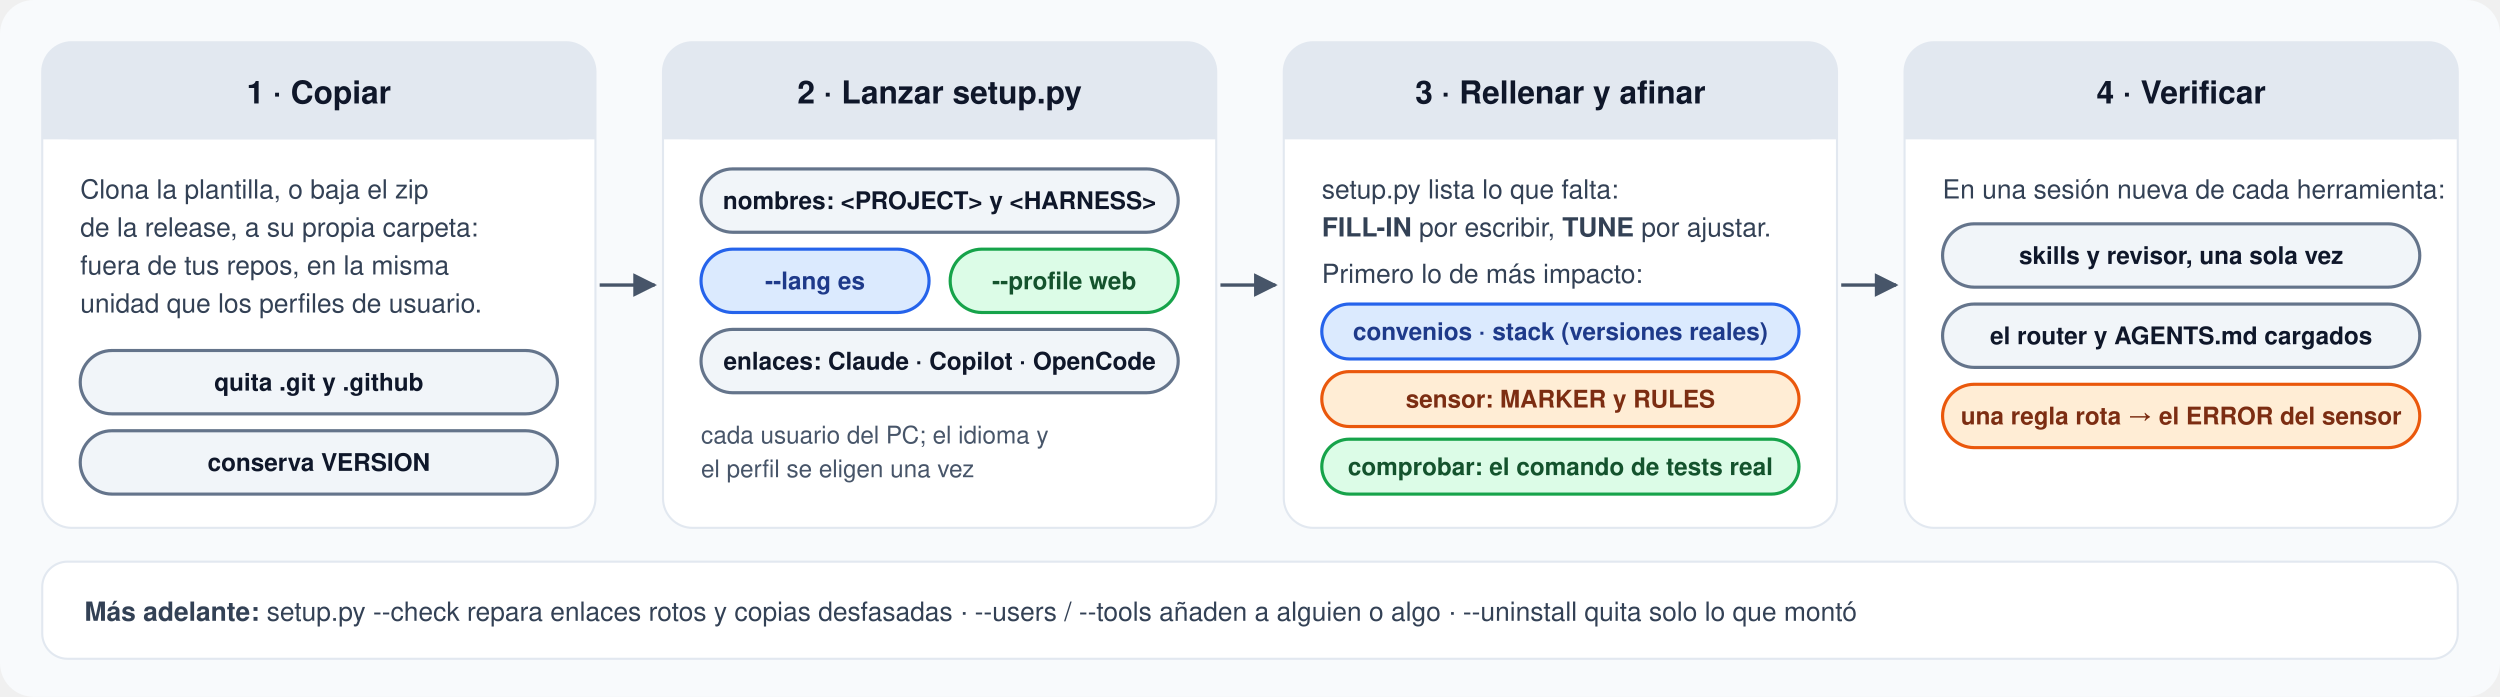
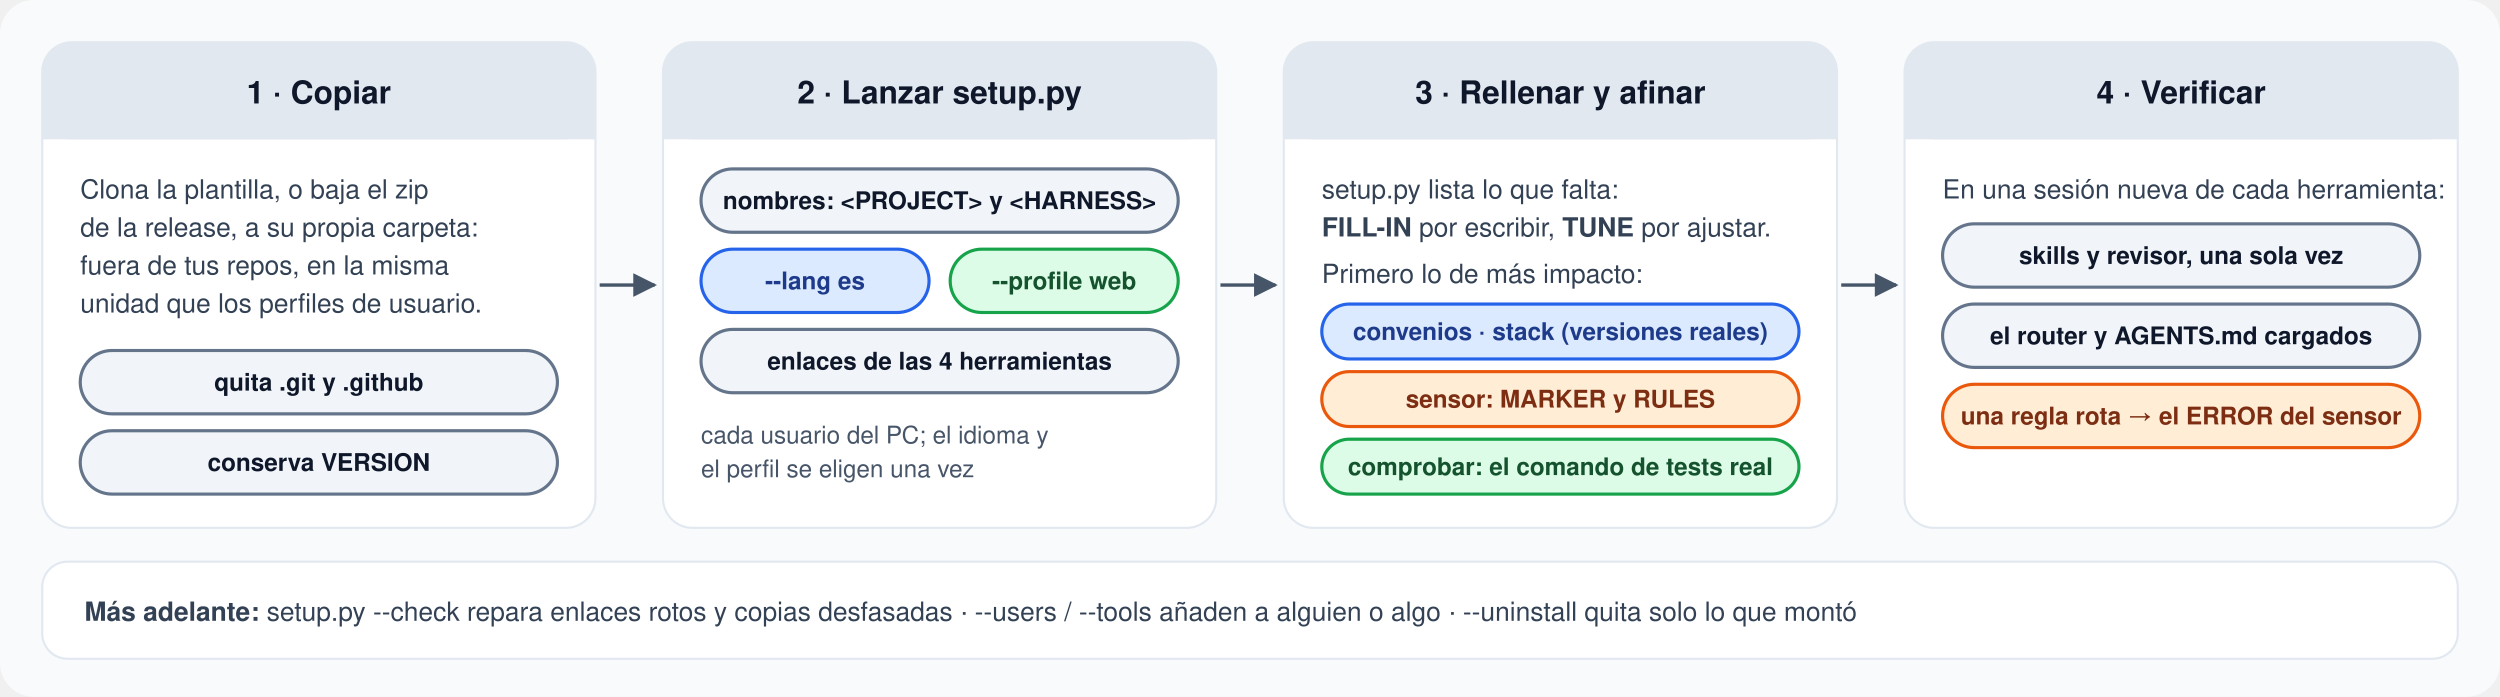
<svg xmlns="http://www.w3.org/2000/svg" viewBox="0 0 1184 330" font-family="Segoe UI, Helvetica, Arial, sans-serif">
  <style>
    .hd{font-size:15px;font-weight:700;fill:#0f172a}
    .tx{font-size:12.5px;fill:#334155}
    .cs{font-size:11.5px;fill:#475569}
    .ch{font-size:11.5px;font-weight:700}
    .k{fill:#dbeafe;stroke:#2563eb;stroke-width:1.5}
    .p{fill:#dcfce7;stroke:#16a34a;stroke-width:1.5}
    .c{fill:#ffedd5;stroke:#ea580c;stroke-width:1.5}
    .g{fill:#f1f5f9;stroke:#64748b;stroke-width:1.5}
    .kt{fill:#1e3a8a} .pt{fill:#14532d} .ctt{fill:#7c2d12} .gt{fill:#0f172a}
  </style>
  <defs>
    <marker id="a" viewBox="0 0 10 10" refX="9" refY="5" markerWidth="7" markerHeight="7" orient="auto-start-reverse">
      <path d="M0 0L10 5L0 10z" fill="#475569" />
    </marker>
  </defs>
  <rect width="1184" height="330" rx="16" fill="#f8fafc" />
  <g fill="#fff" stroke="#e2e8f0">
    <rect x="20" y="20" width="262" height="230" rx="14" />
    <rect x="314" y="20" width="262" height="230" rx="14" />
    <rect x="608" y="20" width="262" height="230" rx="14" />
    <rect x="902" y="20" width="262" height="230" rx="14" />
  </g>
  <g fill="#e2e8f0">
    <rect x="20" y="20" width="262" height="46" rx="14" />
    <rect x="20" y="46" width="262" height="20" />
    <rect x="314" y="20" width="262" height="46" rx="14" />
    <rect x="314" y="46" width="262" height="20" />
    <rect x="608" y="20" width="262" height="46" rx="14" />
    <rect x="608" y="46" width="262" height="20" />
    <rect x="902" y="20" width="262" height="46" rx="14" />
    <rect x="902" y="46" width="262" height="20" />
  </g>
  <g class="hd" text-anchor="middle">
    <text x="151" y="49">1 · Copiar</text>
    <text x="445" y="49">2 · Lanzar setup.py</text>
    <text x="739" y="49">3 · Rellenar y afinar</text>
    <text x="1033" y="49">4 · Verificar</text>
  </g>
  <g stroke="#475569" stroke-width="1.6" fill="none" marker-end="url(#a)">
    <path d="M284 135H310" />
    <path d="M578 135H604" />
    <path d="M872 135H898" />
  </g>
  <g class="tx">
    <text x="38" y="94">Clona la plantilla, o baja el zip</text>
    <text x="38" y="112">de la release, a su propia carpeta:</text>
    <text x="38" y="130">fuera de tus repos, en la misma</text>
    <text x="38" y="148">unidad que los perfiles de usuario.</text>
  </g>
  <rect x="38" y="166" width="226" height="30" rx="15" class="g" />
  <text x="151" y="185" text-anchor="middle" class="ch gt">quita .git y .github</text>
  <rect x="38" y="204" width="226" height="30" rx="15" class="g" />
  <text x="151" y="223" text-anchor="middle" class="ch gt">conserva VERSION</text>
  <g>
    <rect x="332" y="80" width="226" height="30" rx="15" class="g" />
    <text x="445" y="99" text-anchor="middle" class="ch gt">nombres: &lt;PROJECT&gt; y &lt;HARNESS&gt;</text>
    <rect x="332" y="118" width="108" height="30" rx="15" class="k" />
    <text x="386" y="137" text-anchor="middle" class="ch kt">--lang es</text>
    <rect x="450" y="118" width="108" height="30" rx="15" class="p" />
    <text x="504" y="137" text-anchor="middle" class="ch pt">--profile web</text>
    <rect x="332" y="156" width="226" height="30" rx="15" class="g" />
-     <text x="445" y="175" text-anchor="middle" class="ch gt">enlaces: Claude · Copilot · OpenCode</text>
+     <text x="445" y="175" text-anchor="middle" class="ch gt">enlaces de las 4 herramientas</text>
    <text x="332" y="210" class="cs">cada usuario del PC; el idioma y</text>
    <text x="332" y="226" class="cs">el perfil se eligen una vez</text>
  </g>
  <g class="tx">
    <text x="626" y="94">setup.py lista lo que falta:</text>
    <text x="626" y="112">
      <tspan font-weight="700">FILL-IN</tspan> por escribir, <tspan font-weight="700">TUNE</tspan> por ajustar.</text>
    <text x="626" y="134">Primero lo de más impacto:</text>
  </g>
  <g>
    <rect x="626" y="144" width="226" height="26" rx="13" class="k" />
    <text x="739" y="161" text-anchor="middle" class="ch kt">convenios · stack (versiones reales)</text>
    <rect x="626" y="176" width="226" height="26" rx="13" class="c" />
    <text x="739" y="193" text-anchor="middle" class="ch ctt">sensor: MARKER y RULES</text>
    <rect x="626" y="208" width="226" height="26" rx="13" class="p" />
    <text x="739" y="225" text-anchor="middle" class="ch pt">comprobar: el comando de tests real</text>
  </g>
  <g class="tx">
    <text x="920" y="94">En una sesión nueva de cada herramienta:</text>
  </g>
  <g>
    <rect x="920" y="106" width="226" height="30" rx="15" class="g" />
    <text x="1033" y="125" text-anchor="middle" class="ch gt">skills y revisor, una sola vez</text>
    <rect x="920" y="144" width="226" height="30" rx="15" class="g" />
    <text x="1033" y="163" text-anchor="middle" class="ch gt">el router y AGENTS.md cargados</text>
    <rect x="920" y="182" width="226" height="30" rx="15" class="c" />
    <text x="1033" y="201" text-anchor="middle" class="ch ctt">una regla rota → el ERROR del sensor</text>
  </g>
  <rect x="20" y="266" width="1144" height="46" rx="12" fill="#fff" stroke="#e2e8f0" />
  <text x="40" y="294" class="tx">
    <tspan font-weight="700">Más adelante:</tspan>  setup.py --check repara enlaces rotos y copias desfasadas  ·  --users / --tools añaden a alguien o algo  ·  --uninstall quita solo lo que montó</text>
</svg>
